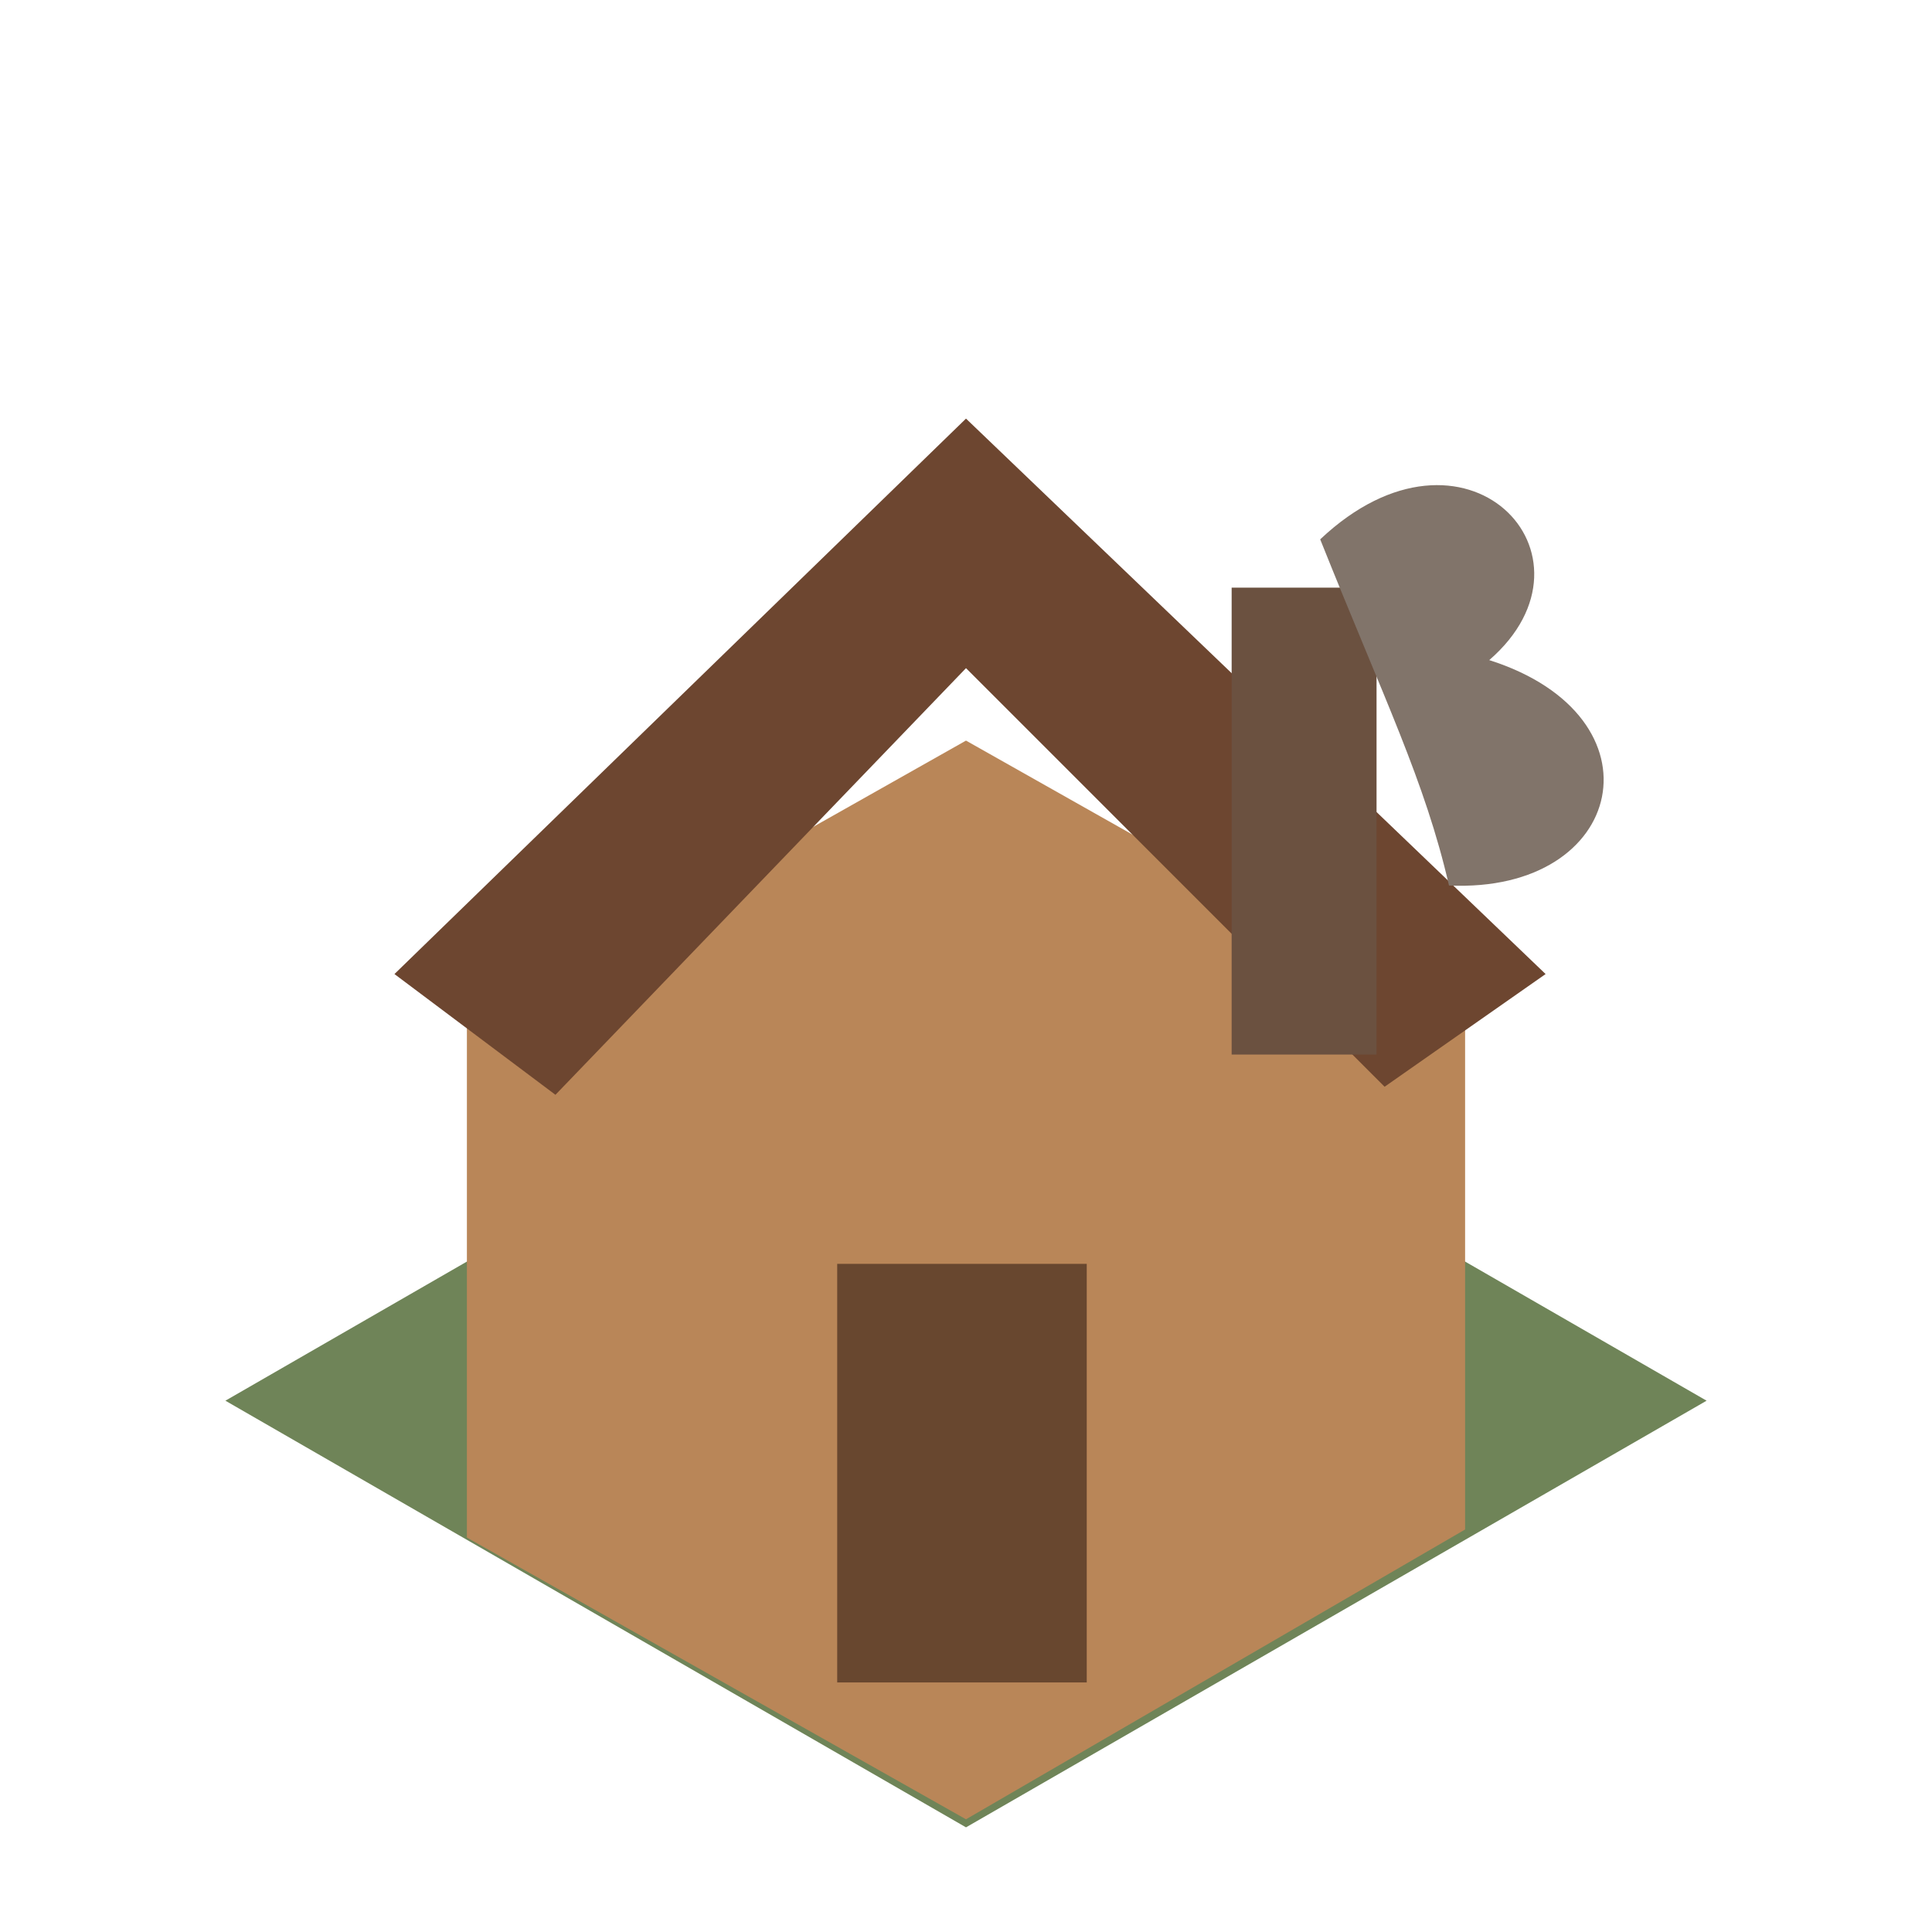
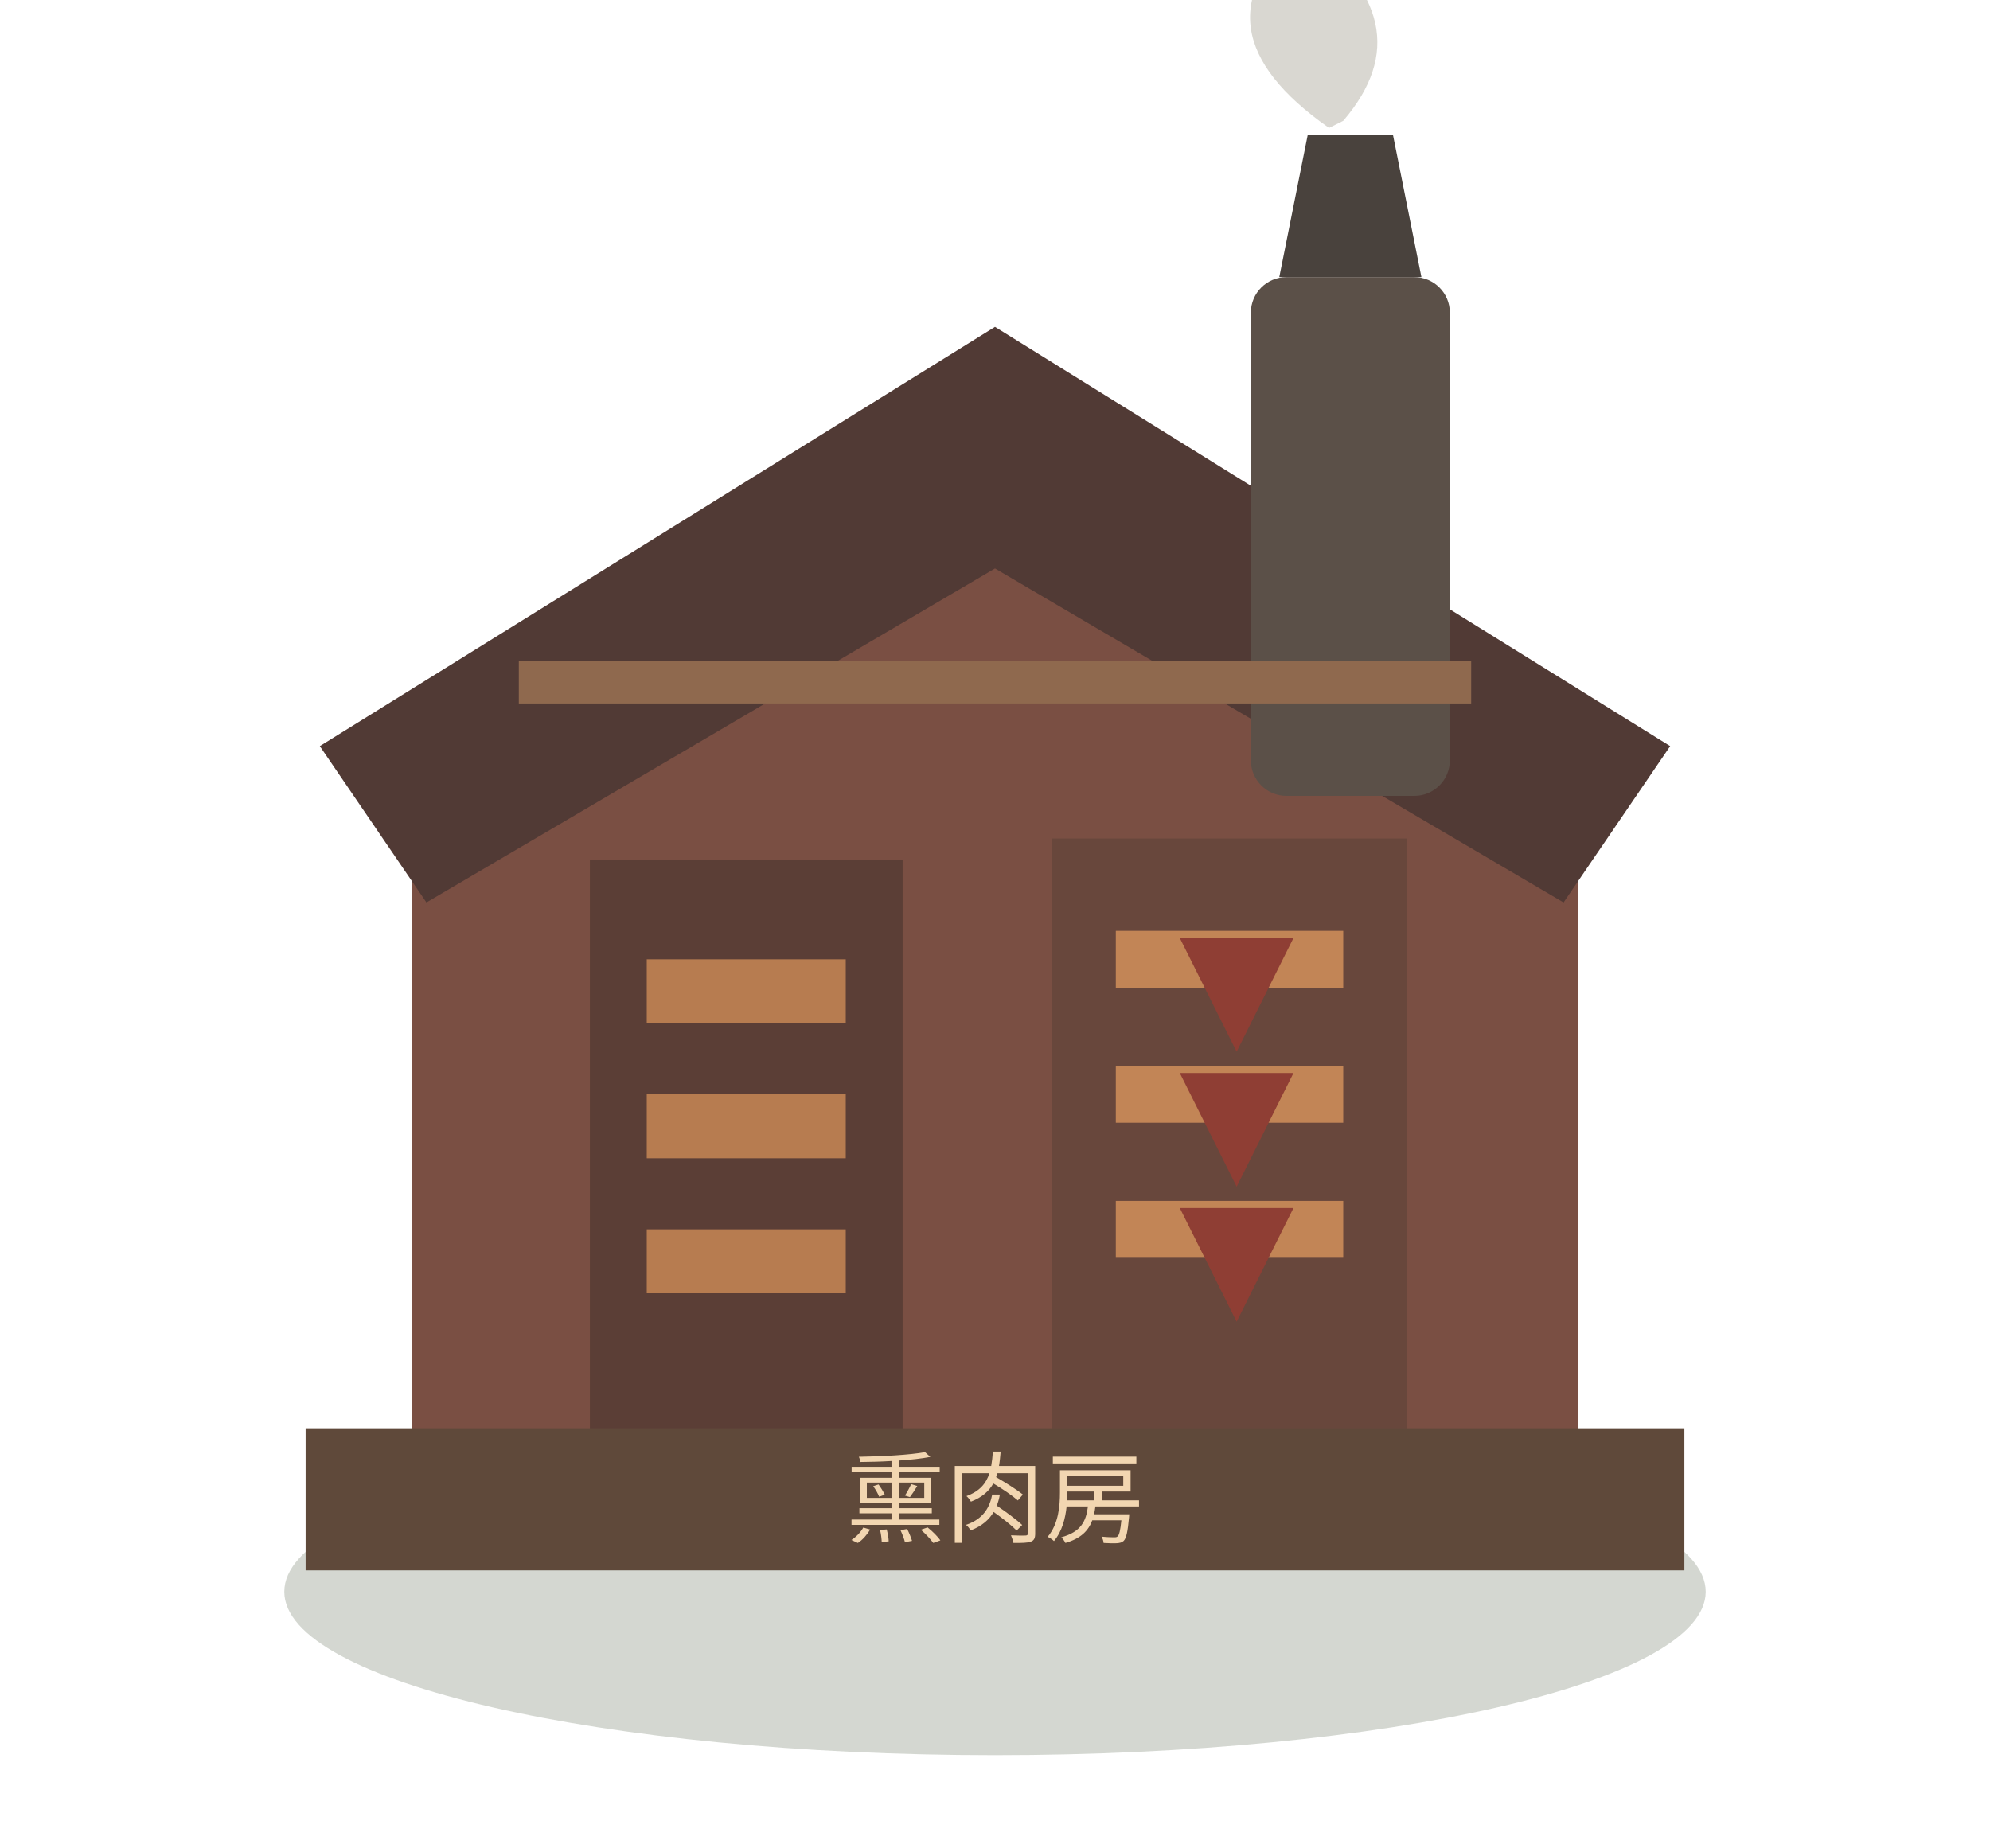
- <svg xmlns="http://www.w3.org/2000/svg" viewBox="0 0 240 240">
-   <path fill="#6f8458" d="M28 174 120 121l92 53-92 53z" />
-   <path fill="#b98658" d="M58 127 120 92l62 35v63l-62 36-62-35z" />
-   <path fill="#6d4630" d="m49 121 71-69 72 69-20 14-52-52-51 53z" />
-   <rect x="104" y="157" width="31" height="52" fill="#68472f" />
-   <rect x="153" y="73" width="18" height="58" fill="#6b5140" />
-   <path fill="#81746a" d="M164 67c18-17 36 2 21 15 22 7 17 29-5 28-3-13-8-23-16-43z" />
+ <svg xmlns="http://www.w3.org/2000/svg" viewBox="0 0 280 260">
+   <ellipse cx="140" cy="224" rx="100" ry="23" fill="#526146" opacity=".25" />
+   <path d="M58 202V100l82-48 82 48v102Z" fill="#7a4f43" />
+   <path d="M45 105l95-59 95 59-15 22-80-47-80 47Z" fill="#513a35" />
+   <rect x="176" y="39" width="28" height="73" rx="5" fill="#5b5048" />
+   <path d="M180 39h20l-4-20h-12Z" fill="#49423d" />
+   <path d="M187 18q-20-14-4-28q18 13 6 27" fill="#b9b7ac" opacity=".55" />
+   <path d="M83 121h44v81H83Z" fill="#5b3e36" />
+   <path d="M148 118h50v84h-50Z" fill="#68473c" />
+   <path d="M91 135h28v9H91ZM91 154h28v9H91ZM91 173h28v9H91Z" fill="#b77c50" />
+   <path d="M157 131h32v8h-32ZM157 150h32v8h-32ZM157 169h32v8h-32Z" fill="#c28556" />
+   <path d="M166 132l8 16 8-16M166 151l8 16 8-16M166 170l8 16 8-16" fill="#8f3e34" />
+   <rect x="43" y="201" width="194" height="20" fill="#5f493a" />
+   <path d="M73 96h134" stroke="#8f694e" stroke-width="6" />
+   <text x="140" y="216" text-anchor="middle" font-family="sans-serif" font-size="14" fill="#f2d6b1">熏肉房</text>
</svg>
